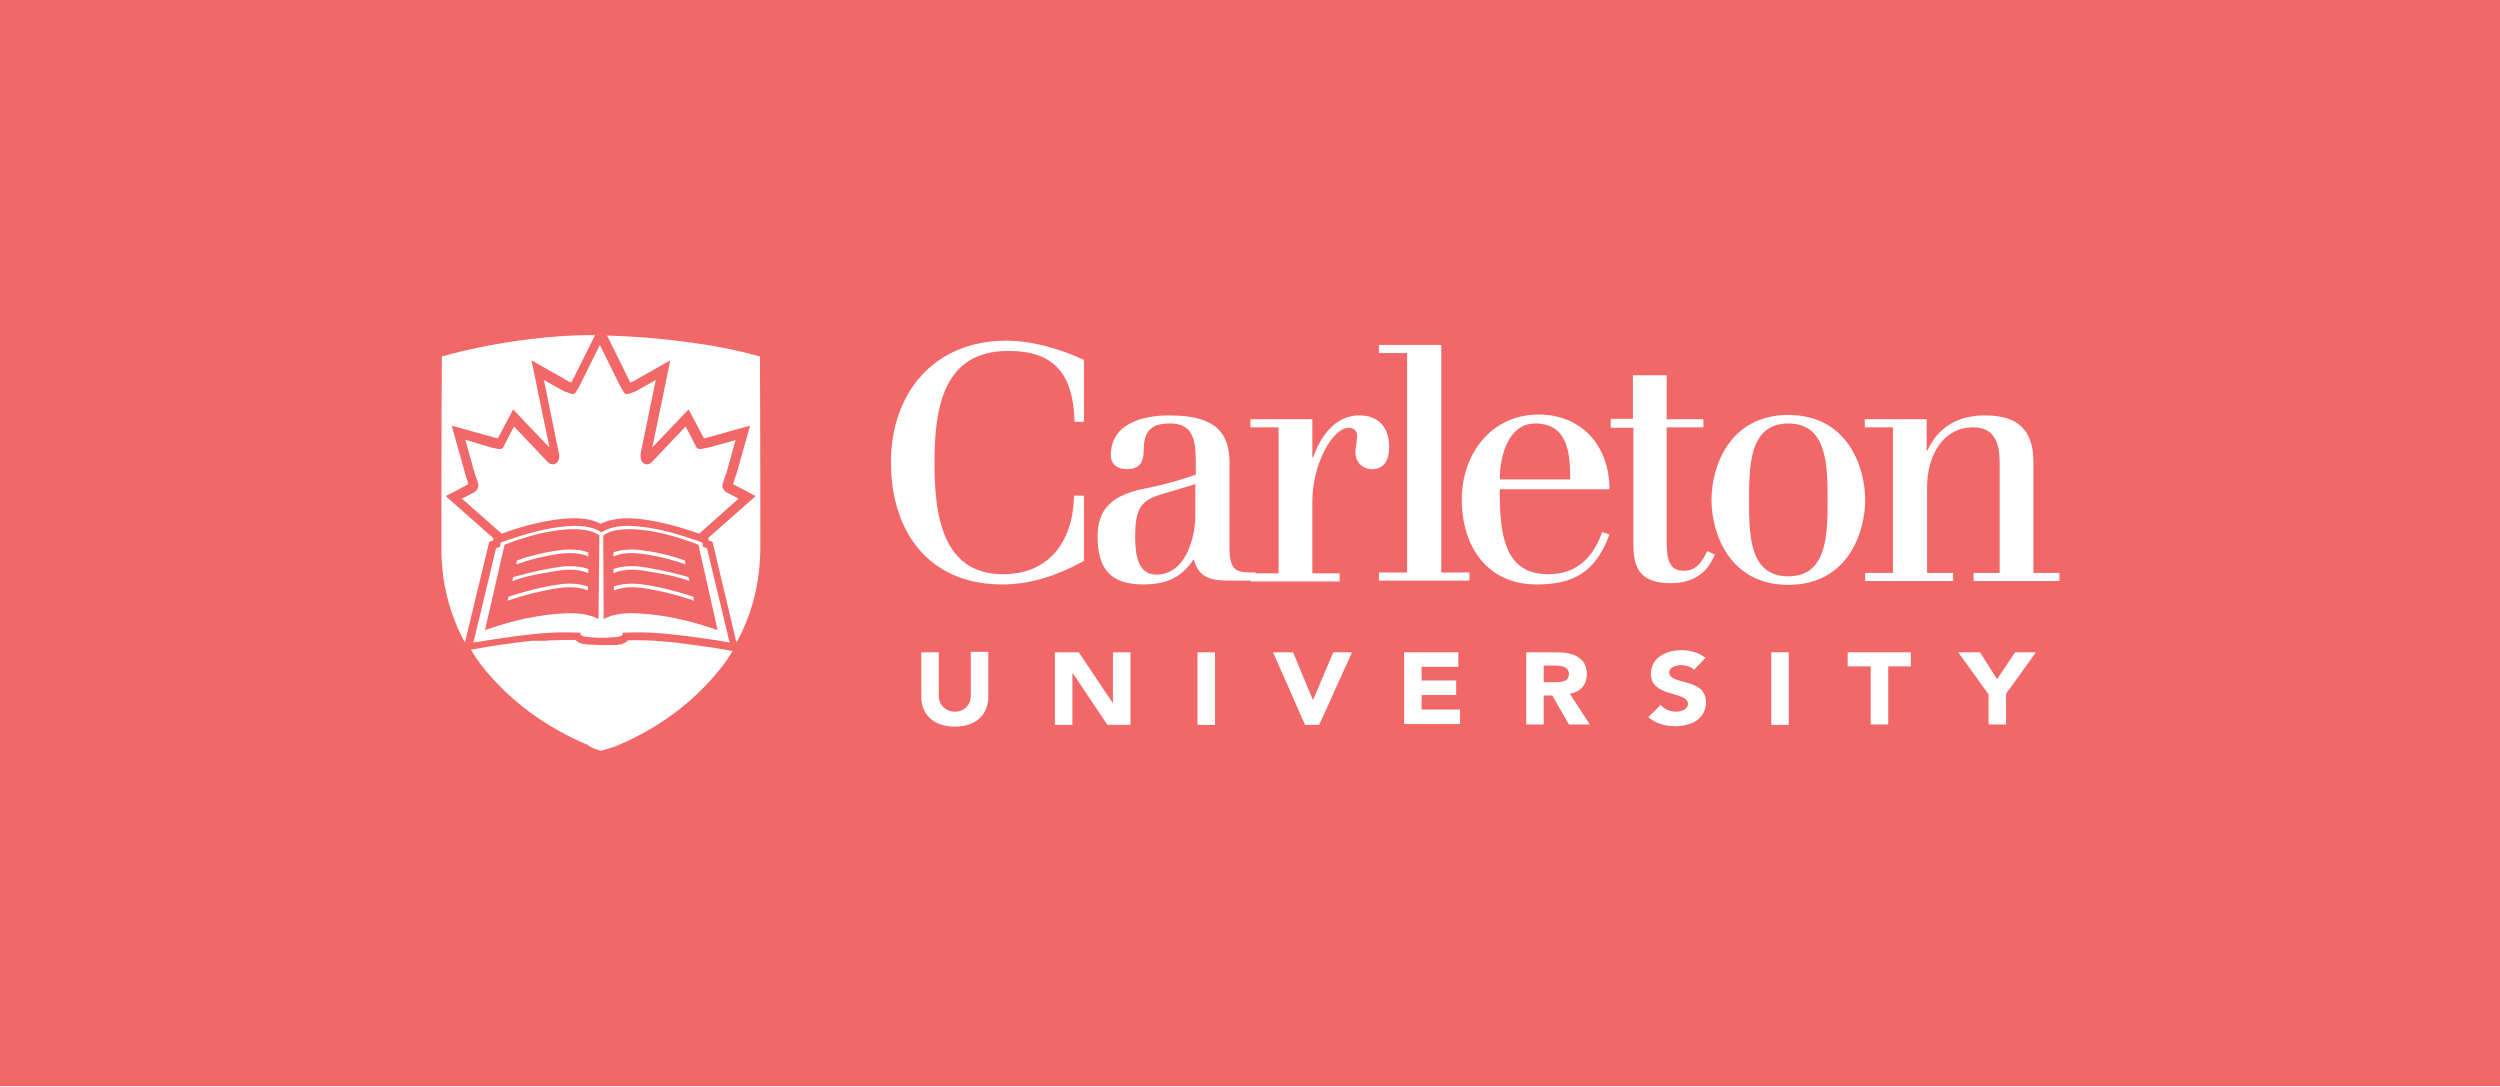
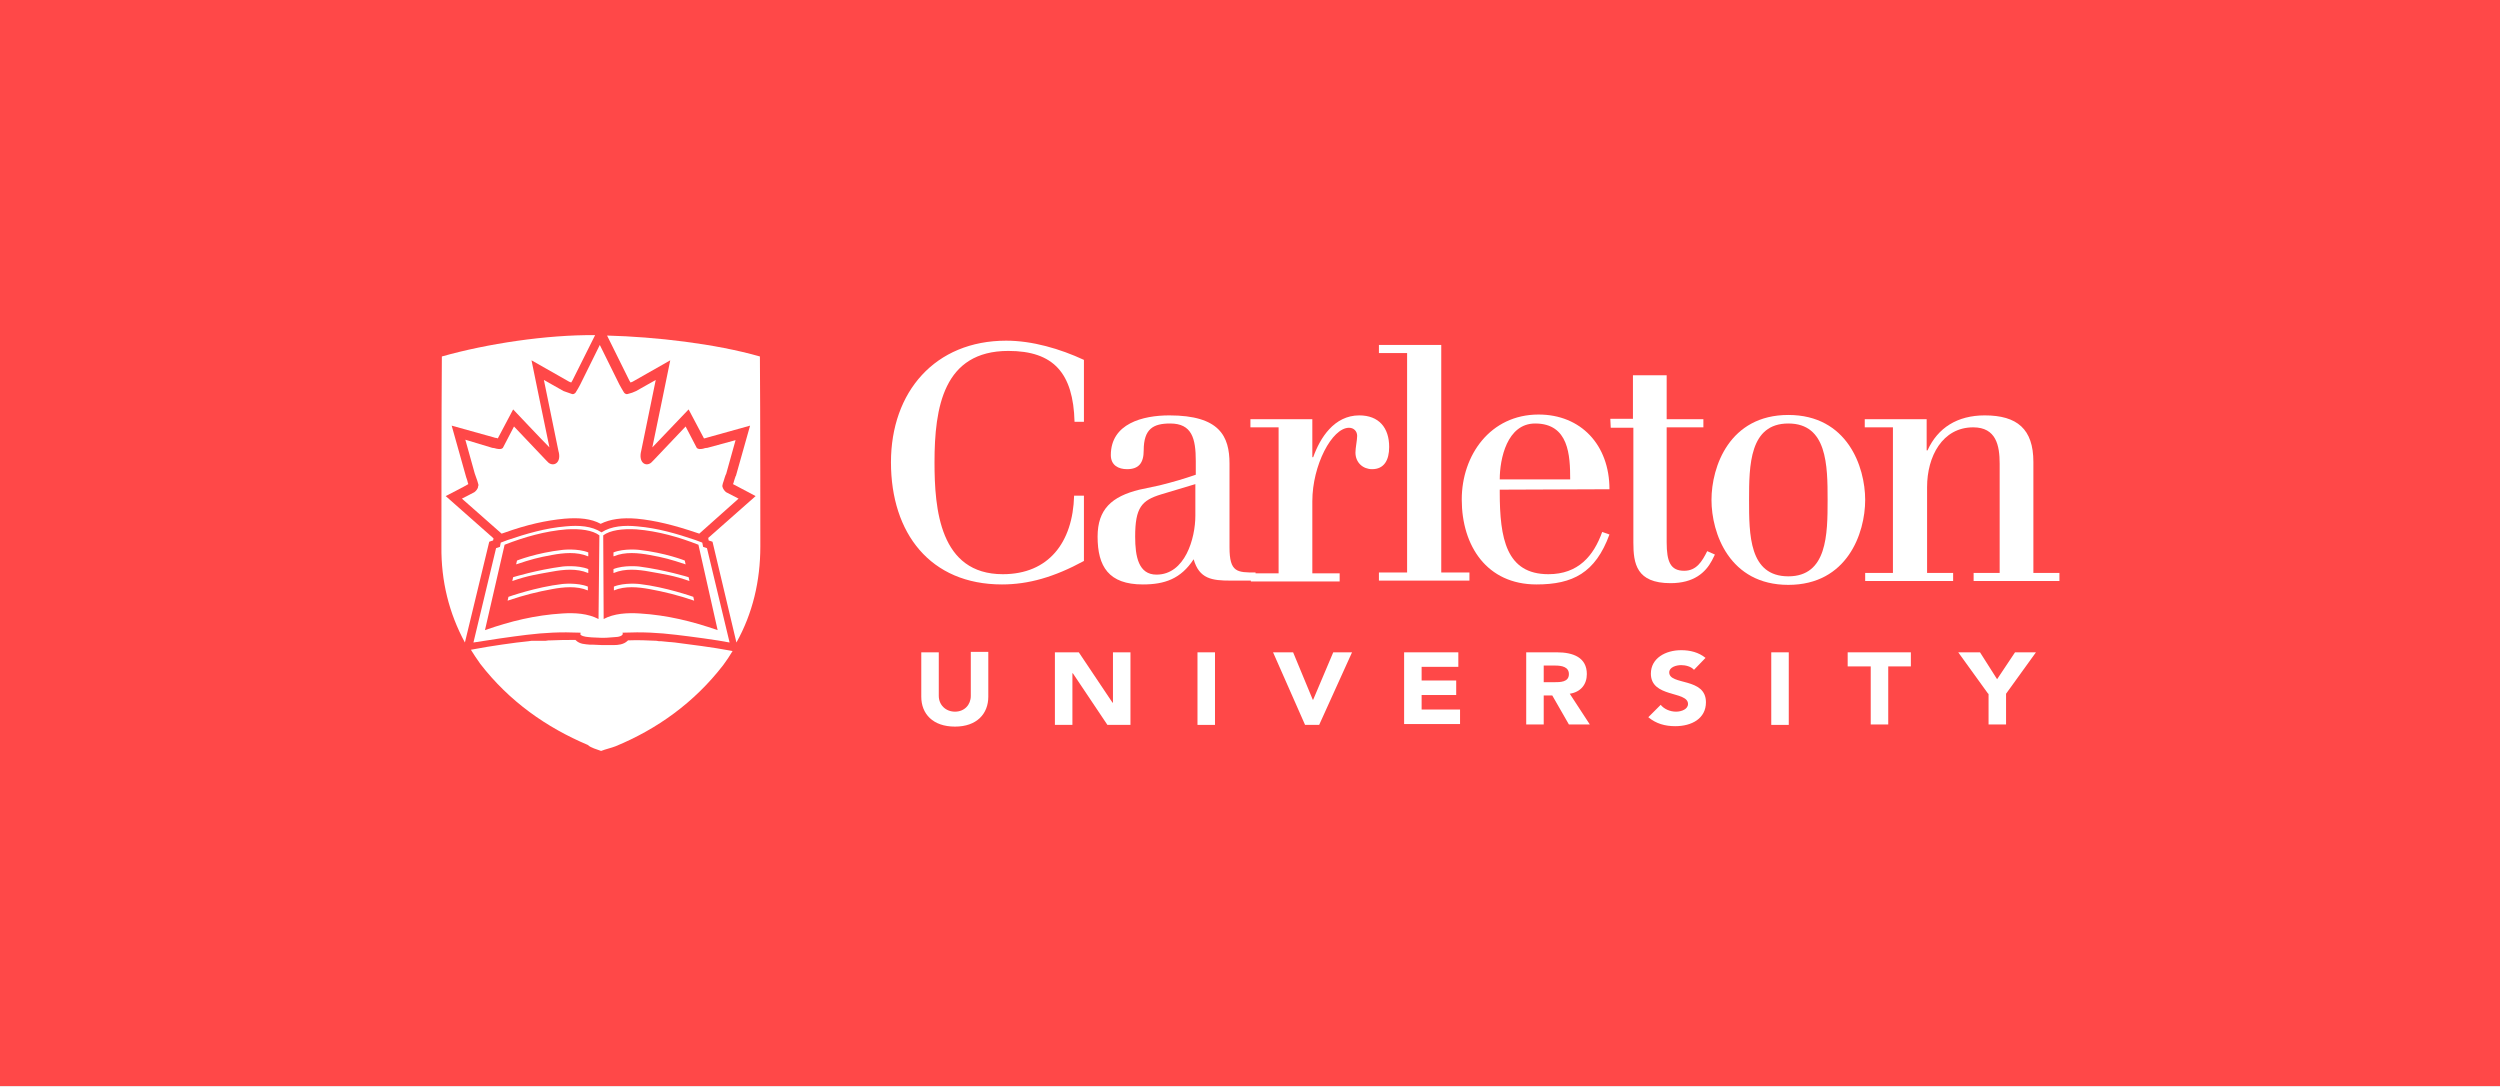
- <svg xmlns="http://www.w3.org/2000/svg" version="1.1" id="Layer_1" x="0px" y="0px" viewBox="0 0 585.6 254.4" style="enable-background:new 0 0 585.6 254.4;" xml:space="preserve">
+ <svg xmlns="http://www.w3.org/2000/svg" version="1.1" id="Layer_1" x="0px" y="0px" viewBox="-12 269.6 585.6 254.4" style="enable-background:new -12 269.6 585.6 254.4;" xml:space="preserve">
  <style type="text/css">
- 	.st0{fill:#F26869;}
+ 	.st0{fill:#FF4848;}
	.st1{fill:#FFFFFF;}
</style>
-   <rect x="0" y="0" class="st0" width="585.6" height="254.4" />
+   <rect x="-12" y="269.6" class="st0" width="585.6" height="254.4" />
  <g>
-     <path class="st1" d="M165.6,128.4l-0.9-0.3l-0.2-1l-1.6-0.6c-4.4-1.5-8.9-2.8-13.6-3.2c-3-0.3-6.1-0.1-8.4,1.4   c-2.3-1.5-5.3-1.7-8.4-1.4c-4.7,0.4-9.2,1.7-13.6,3.2l-1.6,0.6l-0.2,1l-0.9,0.3l-5.3,22.1c3-0.5,9.1-1.4,12.5-1.8   c4.2-0.5,7.8-0.7,12.6-0.5c0,0.2-0.1,0.4,0,0.5c0.6,0.5,1.7,0.5,2.6,0.6c0.9,0,1.3,0.1,2.3,0.1c0.9,0,1.3,0,2.3-0.1   c0.9-0.1,2,0,2.6-0.6c0.1-0.2,0.1-0.4,0-0.5c4.8-0.2,8.4,0,12.6,0.5c3.4,0.4,9.5,1.2,12.5,1.8L165.6,128.4z M140.2,145   c-2.5-1.3-5.5-1.5-8.5-1.3c-6.4,0.4-12.1,1.8-18.1,3.9l4.6-20c4.6-1.8,9.5-3.2,14.5-3.6c3.3-0.2,6.1,0.2,7.7,1.4L140.2,145z    M149.9,143.7c-3-0.2-6.1,0-8.5,1.3l-0.1-19.6c1.6-1.2,4.5-1.6,7.8-1.4c5,0.4,9.9,1.8,14.5,3.6l4.5,20   C162,145.5,156.3,144.1,149.9,143.7z" />
-     <path class="st1" d="M142.2,78.6l5.2,10.5l0,0c0,0,0.1,0.2,0.3,0.5c0.2-0.1,0.3-0.1,0.5-0.2c0.2-0.1,8.8-5,8.8-5   s-3.8,18.6-4.2,20.4c1.7-1.8,8.5-8.9,8.5-8.9s2.9,5.5,3.6,6.8c0.1,0,0.9-0.2,0.9-0.2l-0.5,0.1l10.4-2.9l-3.3,11.7   c0,0,0,0.1-0.1,0.1l0,0c0,0,0,0.1,0,0.1c0,0,0,0,0,0s-0.3,0.8-0.4,1.2c0,0.2-0.2,0.5-0.2,0.6c0.6,0.3,5.3,2.8,5.3,2.8   s-6.1,5.4-11.1,9.8c0,0.2,0.1,0.5,0.1,0.6c0.1,0,0.9,0.3,0.9,0.3l5.6,23.6c3.8-6.8,5.6-14.4,5.6-22.5c0,0,0-32.9-0.1-44.5   C167.5,80.5,153.6,78.9,142.2,78.6" />
-     <path class="st1" d="M140.8,175.9c1-0.4,2.4-0.7,3.4-1.1c9.7-4,18.4-10.2,25.2-19c0.8-1.1,1.5-2.1,2.2-3.3l-1.1-0.2   c-3.1-0.6-9.2-1.4-12.4-1.8c-0.3,0-0.7-0.1-1-0.1c-0.1,0-0.1,0-0.2,0c-0.3,0-0.7-0.1-1-0.1c0,0,0,0,0,0c-0.3,0-0.7-0.1-1-0.1   c0,0-0.1,0-0.1,0c-0.3,0-0.7,0-1-0.1l0,0c-2.2-0.1-4.3-0.2-6.7-0.1c0,0-0.1,0.1-0.1,0.1c-0.9,0.9-2.3,1-3.2,1l-0.5,0l-0.5,0l-1.8,0   l-2.3-0.1l-0.6,0c-1-0.1-2.3-0.1-3.2-1c0,0,0,0-0.1-0.1c-2,0-3.9,0-5.7,0.1c-0.4,0-0.9,0-1.3,0.1c0,0,0,0,0,0c-0.2,0-0.4,0-0.6,0   c0,0,0,0,0,0c-0.2,0-0.4,0-0.6,0c0,0-0.1,0-0.1,0c-0.2,0-0.4,0-0.6,0c-0.1,0-0.1,0-0.2,0c-0.2,0-0.3,0-0.5,0c-0.1,0-0.2,0-0.3,0   c-0.1,0-0.3,0-0.4,0c-0.2,0-0.5,0.1-0.7,0.1c-3.2,0.3-9.3,1.2-12.4,1.8l-1.1,0.2c0.7,1.1,1.4,2.2,2.2,3.3   c6.8,8.8,15.5,14.9,25.2,19C138.4,175.2,139.8,175.5,140.8,175.9" />
-     <path class="st1" d="M139.4,78.5c-11.4-0.1-25.3,2-35.9,5c-0.1,11.6-0.1,44.5-0.1,44.5c-0.1,8.1,1.8,15.7,5.5,22.5l5.7-23.6   c0,0,0.8-0.3,0.9-0.3c0-0.1,0.1-0.3,0.1-0.5c-5-4.4-11.2-9.9-11.2-9.9s4.7-2.4,5.3-2.8c0-0.1-0.2-0.5-0.2-0.7   c-0.1-0.3-0.2-0.7-0.3-0.9c0,0,0,0,0,0l-3.4-12.1l10.4,2.9l-0.5-0.1c0.1,0,0.8,0.1,0.9,0.2c0.7-1.3,3.6-6.8,3.6-6.8   s6.8,7.2,8.5,8.9c-0.4-1.8-4.2-20.4-4.2-20.4s8.6,4.9,8.8,5c0.2,0.1,0.3,0.1,0.5,0.2c0.2-0.3,0.3-0.5,0.3-0.5l0,0l4.7-9.4   L139.4,78.5" />
-     <path class="st1" d="M112,113.9c0,0.6-0.6,1.2-0.9,1.4l-2.9,1.5l9.3,8.2l0.6-0.2l0,0c5.3-1.9,9.8-2.9,14.1-3.3   c3.5-0.3,6.3,0,8.5,1.2c2.2-1.1,5-1.5,8.5-1.2c4.2,0.4,8.7,1.5,14,3.3l0,0l0.6,0.2l9.2-8.2l-2.9-1.5c-0.3-0.2-0.8-0.8-0.9-1.4   c0-0.2,0-0.1,0-0.1c0,0,0,0,0,0c0.1-0.3,0-0.3,0.3-1.1c0,0,0.5-1.7,0.6-1.7l2.2-7.9l-6.6,1.8c-0.4,0-0.7,0.1-1,0.2   c-0.6,0.1-1.1,0.2-1.5-0.2l-2.6-5l-7.5,7.9l-0.6,0.6c-1.3,1-3-0.1-2.3-2.8l3.4-16.6l-4.6,2.6c-0.6,0.3-1.2,0.5-2,0.7   c-0.3,0.1-0.6-0.1-0.8-0.3c-0.3-0.5-0.9-1.5-1.1-1.9l-4.6-9.3l-4.6,9.3c-0.2,0.4-0.7,1.3-1.1,1.9c-0.2,0.2-0.5,0.4-0.8,0.3   c-0.9-0.3-1.4-0.5-2-0.7l-4.6-2.6l3.4,16.6c0.8,2.7-1,3.8-2.3,2.8l-0.6-0.6l-7.5-7.9l-2.6,5c-0.4,0.4-0.9,0.3-1.5,0.2   c-0.4-0.1-0.7-0.2-1-0.2L109,103l2.2,7.9c0,0,0.6,1.7,0.6,1.7c0.3,0.9,0.2,0.8,0.3,1.1c0,0,0,0,0,0   C112.1,113.7,112,113.7,112,113.9z M146.4,91.9C146.2,91.7,146.2,91.5,146.4,91.9L146.4,91.9z M135.1,91.9   C135.4,91.6,135.3,91.7,135.1,91.9L135.1,91.9z" />
+     <path class="st1" d="M153.6,398l-0.9-0.3l-0.2-1l-1.6-0.6c-4.4-1.5-8.9-2.8-13.6-3.2c-3-0.3-6.1-0.1-8.4,1.4   c-2.3-1.5-5.3-1.7-8.4-1.4c-4.7,0.4-9.2,1.7-13.6,3.2l-1.6,0.6l-0.2,1l-0.9,0.3l-5.3,22.1c3-0.5,9.1-1.4,12.5-1.8   c4.2-0.5,7.8-0.7,12.6-0.5c0,0.2-0.1,0.4,0,0.5c0.6,0.5,1.7,0.5,2.6,0.6c0.9,0,1.3,0.1,2.3,0.1c0.9,0,1.3,0,2.3-0.1   c0.9-0.1,2,0,2.6-0.6c0.1-0.2,0.1-0.4,0-0.5c4.8-0.2,8.4,0,12.6,0.5c3.4,0.4,9.5,1.2,12.5,1.8L153.6,398z M128.2,414.6   c-2.5-1.3-5.5-1.5-8.5-1.3c-6.4,0.4-12.1,1.8-18.1,3.9l4.6-20c4.6-1.8,9.5-3.2,14.5-3.6c3.3-0.2,6.1,0.2,7.7,1.4L128.2,414.6z    M137.9,413.3c-3-0.2-6.1,0-8.5,1.3l-0.1-19.6c1.6-1.2,4.5-1.6,7.8-1.4c5,0.4,9.9,1.8,14.5,3.6l4.5,20   C150,415.1,144.3,413.7,137.9,413.3z" />
+     <path class="st1" d="M130.2,348.2l5.2,10.5l0,0c0,0,0.1,0.2,0.3,0.5c0.2-0.1,0.3-0.1,0.5-0.2c0.2-0.1,8.8-5,8.8-5   s-3.8,18.6-4.2,20.4c1.7-1.8,8.5-8.9,8.5-8.9s2.9,5.5,3.6,6.8c0.1,0,0.9-0.2,0.9-0.2l-0.5,0.1l10.4-2.9l-3.3,11.7   c0,0,0,0.1-0.1,0.1l0,0v0.1l0,0c0,0-0.3,0.8-0.4,1.2c0,0.2-0.2,0.5-0.2,0.6c0.6,0.3,5.3,2.8,5.3,2.8s-6.1,5.4-11.1,9.8   c0,0.2,0.1,0.5,0.1,0.6c0.1,0,0.9,0.3,0.9,0.3l5.6,23.6c3.8-6.8,5.6-14.4,5.6-22.5c0,0,0-32.9-0.1-44.5   C155.5,350.1,141.6,348.5,130.2,348.2" />
+     <path class="st1" d="M128.8,445.5c1-0.4,2.4-0.7,3.4-1.1c9.7-4,18.4-10.2,25.2-19c0.8-1.1,1.5-2.1,2.2-3.3l-1.1-0.2   c-3.1-0.6-9.2-1.4-12.4-1.8c-0.3,0-0.7-0.1-1-0.1c-0.1,0-0.1,0-0.2,0c-0.3,0-0.7-0.1-1-0.1l0,0c-0.3,0-0.7-0.1-1-0.1h-0.1   c-0.3,0-0.7,0-1-0.1l0,0c-2.2-0.1-4.3-0.2-6.7-0.1l-0.1,0.1c-0.9,0.9-2.3,1-3.2,1h-0.5h-0.5H129l-2.3-0.1h-0.6   c-1-0.1-2.3-0.1-3.2-1c0,0,0,0-0.1-0.1c-2,0-3.9,0-5.7,0.1c-0.4,0-0.9,0-1.3,0.1l0,0c-0.2,0-0.4,0-0.6,0l0,0c-0.2,0-0.4,0-0.6,0   h-0.1c-0.2,0-0.4,0-0.6,0c-0.1,0-0.1,0-0.2,0c-0.2,0-0.3,0-0.5,0c-0.1,0-0.2,0-0.3,0c-0.1,0-0.3,0-0.4,0c-0.2,0-0.5,0.1-0.7,0.1   c-3.2,0.3-9.3,1.2-12.4,1.8l-1.1,0.2c0.7,1.1,1.4,2.2,2.2,3.3c6.8,8.8,15.5,14.9,25.2,19C126.4,444.8,127.8,445.1,128.8,445.5" />
+     <path class="st1" d="M127.4,348.1c-11.4-0.1-25.3,2-35.9,5c-0.1,11.6-0.1,44.5-0.1,44.5c-0.1,8.1,1.8,15.7,5.5,22.5l5.7-23.6   c0,0,0.8-0.3,0.9-0.3c0-0.1,0.1-0.3,0.1-0.5c-5-4.4-11.2-9.9-11.2-9.9s4.7-2.4,5.3-2.8c0-0.1-0.2-0.5-0.2-0.7   c-0.1-0.3-0.2-0.7-0.3-0.9l0,0l-3.4-12.1l10.4,2.9l-0.5-0.1c0.1,0,0.8,0.1,0.9,0.2c0.7-1.3,3.6-6.8,3.6-6.8s6.8,7.2,8.5,8.9   c-0.4-1.8-4.2-20.4-4.2-20.4s8.6,4.9,8.8,5s0.3,0.1,0.5,0.2c0.2-0.3,0.3-0.5,0.3-0.5l0,0l4.7-9.4L127.4,348.1" />
+     <path class="st1" d="M100,383.5c0,0.6-0.6,1.2-0.9,1.4l-2.9,1.5l9.3,8.2l0.6-0.2l0,0c5.3-1.9,9.8-2.9,14.1-3.3   c3.5-0.3,6.3,0,8.5,1.2c2.2-1.1,5-1.5,8.5-1.2c4.2,0.4,8.7,1.5,14,3.3l0,0l0.6,0.2l9.2-8.2l-2.9-1.5c-0.3-0.2-0.8-0.8-0.9-1.4   c0-0.2,0-0.1,0-0.1l0,0c0.1-0.3,0-0.3,0.3-1.1c0,0,0.5-1.7,0.6-1.7l2.2-7.9l-6.6,1.8c-0.4,0-0.7,0.1-1,0.2   c-0.6,0.1-1.1,0.2-1.5-0.2l-2.6-5l-7.5,7.9l-0.6,0.6c-1.3,1-3-0.1-2.3-2.8l3.4-16.6l-4.6,2.6c-0.6,0.3-1.2,0.5-2,0.7   c-0.3,0.1-0.6-0.1-0.8-0.3c-0.3-0.5-0.9-1.5-1.1-1.9l-4.6-9.3l-4.6,9.3c-0.2,0.4-0.7,1.3-1.1,1.9c-0.2,0.2-0.5,0.4-0.8,0.3   c-0.9-0.3-1.4-0.5-2-0.7l-4.6-2.6l3.4,16.6c0.8,2.7-1,3.8-2.3,2.8l-0.6-0.6l-7.5-7.9l-2.6,5c-0.4,0.4-0.9,0.3-1.5,0.2   c-0.4-0.1-0.7-0.2-1-0.2l-6.3-1.9l2.2,7.9l0.6,1.7c0.3,0.9,0.2,0.8,0.3,1.1l0,0C100.1,383.3,100,383.3,100,383.5z M134.4,361.5   C134.2,361.3,134.2,361.1,134.4,361.5L134.4,361.5z M123.1,361.5C123.4,361.2,123.3,361.3,123.1,361.5L123.1,361.5z" />
    <g>
-       <path class="st1" d="M137.7,130.3c-2.6-1.1-5.7-0.8-8.4-0.3c-3.3,0.6-4.8,1-8.4,2.2l0.2-0.9c0,0,4.5-1.8,10.7-2.5    c0,0,3.5-0.4,6,0.6V130.3L137.7,130.3z" />
-       <path class="st1" d="M137.7,134.2c-2.6-1.1-5.7-0.8-8.4-0.3c-3.3,0.6-5.6,0.9-9.3,2.2l0.2-0.9c0,0,5.5-1.7,11.6-2.5    c0,0,3.5-0.4,6,0.6V134.2L137.7,134.2z" />
-       <path class="st1" d="M137.7,138.3c-2.6-1.1-5.7-0.8-8.4-0.3c-3.3,0.6-6.6,1.4-10.4,2.7l0.2-0.9c0,0,6.5-2.3,12.6-3    c0,0,3.5-0.4,6,0.6V138.3L137.7,138.3z" />
-       <path class="st1" d="M143.8,130.3c2.6-1.1,5.7-0.8,8.4-0.3c3.3,0.6,4.8,1,8.4,2.2l-0.2-0.9c0,0-4.5-1.8-10.7-2.5    c0,0-3.5-0.4-6,0.6V130.3L143.8,130.3z" />
-       <path class="st1" d="M143.8,134.2c2.6-1.1,5.7-0.8,8.4-0.3c3.3,0.6,5.6,0.9,9.3,2.2l-0.2-0.9c0,0-5.5-1.7-11.6-2.5    c0,0-3.5-0.4-6,0.6V134.2L143.8,134.2z" />
-       <path class="st1" d="M143.8,138.3c2.6-1.1,5.7-0.8,8.4-0.3c3.3,0.6,6.6,1.4,10.4,2.7l-0.2-0.9c0,0-6.5-2.3-12.6-3    c0,0-3.5-0.4-6,0.6V138.3L143.8,138.3z" />
+       <path class="st1" d="M125.7,399.9c-2.6-1.1-5.7-0.8-8.4-0.3c-3.3,0.6-4.8,1-8.4,2.2l0.2-0.9c0,0,4.5-1.8,10.7-2.5    c0,0,3.5-0.4,6,0.6v0.9H125.7z" />
+       <path class="st1" d="M125.7,403.8c-2.6-1.1-5.7-0.8-8.4-0.3c-3.3,0.6-5.6,0.9-9.3,2.2l0.2-0.9c0,0,5.5-1.7,11.6-2.5    c0,0,3.5-0.4,6,0.6v0.9H125.7z" />
+       <path class="st1" d="M125.7,407.9c-2.6-1.1-5.7-0.8-8.4-0.3c-3.3,0.6-6.6,1.4-10.4,2.7l0.2-0.9c0,0,6.5-2.3,12.6-3    c0,0,3.5-0.4,6,0.6V407.9L125.7,407.9z" />
+       <path class="st1" d="M131.8,399.9c2.6-1.1,5.7-0.8,8.4-0.3c3.3,0.6,4.8,1,8.4,2.2l-0.2-0.9c0,0-4.5-1.8-10.7-2.5    c0,0-3.5-0.4-6,0.6v0.9H131.8z" />
+       <path class="st1" d="M131.8,403.8c2.6-1.1,5.7-0.8,8.4-0.3c3.3,0.6,5.6,0.9,9.3,2.2l-0.2-0.9c0,0-5.5-1.7-11.6-2.5    c0,0-3.5-0.4-6,0.6v0.9H131.8z" />
+       <path class="st1" d="M131.8,407.9c2.6-1.1,5.7-0.8,8.4-0.3c3.3,0.6,6.6,1.4,10.4,2.7l-0.2-0.9c0,0-6.5-2.3-12.6-3    c0,0-3.5-0.4-6,0.6L131.8,407.9L131.8,407.9z" />
    </g>
  </g>
  <g>
-     <path class="st1" d="M254,98.8h-2.3c-0.3-11.4-4.9-16.6-15.5-16.6c-15.2,0-17.3,13.2-17.3,26.1c0,10.9,1.2,26.2,16,26.2   c10.7,0,16.4-7.4,16.7-18.4h2.3v15.3c-7,3.8-13,5.5-19.2,5.5c-16.8,0-26-12-26-28.6c0-16.5,10.3-28.5,27-28.5   c6.1,0,12.6,1.9,18.2,4.5V98.8z" />
-     <path class="st1" d="M271.6,113.7c3.2-0.8,5.6-1.5,8.5-2.5V108c0-5.3-0.9-8.8-6-8.8c-3.9,0-6.2,1.2-6.2,6.3c0,3-1.2,4.4-3.9,4.4   c-2,0-3.8-0.9-3.8-3.3c0-7.4,7.5-9.3,13.7-9.3c11.8,0,14.1,4.9,14.1,11.3v19.6c0,5.9,1.8,5.9,6.1,5.9v1.9h-5.9   c-4.3,0-7.3-0.4-8.6-5c-3,4.6-6.8,5.9-11.9,5.9c-8,0-10.6-4.2-10.6-11.2c0-6.4,3.3-9.4,9.8-11L271.6,113.7z M272,115.8   c-4.6,1.4-6.1,3.1-6.1,9.9c0,4.7,0.8,8.9,5,8.9c6.7,0,9.1-8.5,9.1-13.8v-7.4L272,115.8z" />
-     <path class="st1" d="M299.5,100.1h-6.6v-1.9h14.5v8.9h0.2c1.6-4.5,4.9-9.8,10.8-9.8c4.6,0,7,2.9,7,7.4c0,3.1-1.2,5.2-4,5.2   c-2.1,0-3.9-1.5-3.9-3.9c0-1.1,0.4-2.9,0.4-3.9c0-1.1-0.8-1.9-1.9-1.9c-4,0-8.6,8.8-8.6,17.2v16.9h6.4v1.9H293v-1.9h6.5V100.1z" />
-     <path class="st1" d="M323.1,80.8h14.5v53.3h6.6v1.9h-21.2v-1.9h6.6V82.7h-6.6V80.8z" />
-     <path class="st1" d="M351.3,114.7v0.6c0,10.8,1.5,19.2,11.4,19.2c7,0,10.6-4.3,12.6-9.9l1.7,0.6c-3.3,9-8.6,11.7-17.1,11.7   c-11.6,0-17.5-9-17.5-19.9c0-10.4,6.7-19.9,18-19.9c9.9,0,16.6,7.1,16.6,17.5H351.3z M367.8,112.3c0-5.6-0.3-13.1-8.2-13.1   c-6.6,0-8.3,8.3-8.3,13.1H367.8z" />
-     <path class="st1" d="M377.2,98.1h5.3V87.9h7.9v10.3h8.6v1.9h-8.6V127c0,4.6,0.9,6.7,4.1,6.7c2.9,0,4.2-2.2,5.4-4.6l1.8,0.8   l-0.7,1.4c-1.5,2.8-4.2,5.3-9.7,5.3c-8,0-8.7-4.6-8.7-9.5v-26.9h-5.3V98.1z" />
-     <path class="st1" d="M418.9,97.2c13.8,0,18,12.1,18,19.9c0,7.8-4.2,19.9-18,19.9c-13.8,0-18-12.1-18-19.9   C400.9,109.3,405.1,97.2,418.9,97.2z M418.9,135c9.1,0,9.2-9.8,9.2-17.9c0-8.1-0.1-17.9-9.2-17.9c-9.1,0-9.2,9.8-9.2,17.9   C409.7,125.2,409.7,135,418.9,135z" />
-     <path class="st1" d="M443.4,134.1v-34h-6.6v-1.9h14.5v7.3h0.2c2.4-5.3,7-8.2,13.4-8.2c7.6,0,11.4,3.2,11.4,10.9v26h6.1v1.9h-20.1   v-1.9h6.1v-25.6c0-4.2-0.8-8.5-6.2-8.5c-7.2,0-10.8,6.8-10.8,14v20.1h6.1v1.9h-20.6v-1.9H443.4z" />
-     <path class="st1" d="M231.5,163.2c0,4-2.7,7-7.8,7c-5.2,0-7.9-3-7.9-7v-10.4h4.1V163c0,2.1,1.6,3.7,3.8,3.7c2.2,0,3.7-1.6,3.7-3.7   v-10.3h4.1V163.2z" />
-     <path class="st1" d="M247.1,152.8h5.6l7.9,11.8h0.1v-11.8h4.1v17h-5.4l-8.1-12.1h-0.1v12.1h-4.1V152.8z" />
-     <path class="st1" d="M280.5,152.8h4.1v17h-4.1V152.8z" />
-     <path class="st1" d="M298.2,152.8h4.7l4.6,11.1h0.1l4.7-11.1h4.4l-7.7,17h-3.3L298.2,152.8z" />
-     <path class="st1" d="M328.9,152.8h12.7v3.4H333v3.2h8.1v3.4H333v3.4h9v3.4h-13.1V152.8z" />
-     <path class="st1" d="M357.5,152.8h7.2c3.8,0,7,1.2,7,5.1c0,2.4-1.4,4.2-4,4.6l4.7,7.2h-4.9l-3.9-6.8h-2v6.8h-4.1V152.8z    M361.6,159.8h2.4c1.5,0,3.5,0,3.5-1.9c0-1.7-1.7-2-3.2-2h-2.7V159.8z" />
-     <path class="st1" d="M396.8,156.9c-0.7-0.8-2-1.1-3-1.1c-1.2,0-2.8,0.5-2.8,1.7c0,3.1,8.6,1.1,8.6,7c0,3.8-3.3,5.6-7.2,5.6   c-2.4,0-4.5-0.6-6.3-2.1l2.9-2.9c0.8,1,2.2,1.6,3.6,1.6c1.3,0,2.8-0.6,2.8-1.8c0-3.1-8.7-1.4-8.7-7.1c0-3.6,3.4-5.5,7.1-5.5   c2.1,0,4.1,0.5,5.7,1.8L396.8,156.9z" />
-     <path class="st1" d="M414.9,152.8h4.1v17h-4.1V152.8z" />
-     <path class="st1" d="M438.1,156.1h-5.3v-3.3h14.8v3.3h-5.3v13.6h-4.1V156.1z" />
-     <path class="st1" d="M465.7,162.5l-7-9.7h5.1l4,6.3l4.2-6.3h4.9l-7,9.7v7.2h-4.1V162.5z" />
+     <path class="st1" d="M242,368.4h-2.3c-0.3-11.4-4.9-16.6-15.5-16.6c-15.2,0-17.3,13.2-17.3,26.1c0,10.9,1.2,26.2,16,26.2   c10.7,0,16.4-7.4,16.7-18.4h2.3V401c-7,3.8-13,5.5-19.2,5.5c-16.8,0-26-12-26-28.6c0-16.5,10.3-28.5,27-28.5   c6.1,0,12.6,1.9,18.2,4.5v14.5H242z" />
+     <path class="st1" d="M259.6,383.3c3.2-0.8,5.6-1.5,8.5-2.5v-3.2c0-5.3-0.9-8.8-6-8.8c-3.9,0-6.2,1.2-6.2,6.3c0,3-1.2,4.4-3.9,4.4   c-2,0-3.8-0.9-3.8-3.3c0-7.4,7.5-9.3,13.7-9.3c11.8,0,14.1,4.9,14.1,11.3v19.6c0,5.9,1.8,5.9,6.1,5.9v1.9h-5.9   c-4.3,0-7.3-0.4-8.6-5c-3,4.6-6.8,5.9-11.9,5.9c-8,0-10.6-4.2-10.6-11.2c0-6.4,3.3-9.4,9.8-11L259.6,383.3z M260,385.4   c-4.6,1.4-6.1,3.1-6.1,9.9c0,4.7,0.8,8.9,5,8.9c6.7,0,9.1-8.5,9.1-13.8V383L260,385.4z" />
+     <path class="st1" d="M287.5,369.7h-6.6v-1.9h14.5v8.9h0.2c1.6-4.5,4.9-9.8,10.8-9.8c4.6,0,7,2.9,7,7.4c0,3.1-1.2,5.2-4,5.2   c-2.1,0-3.9-1.5-3.9-3.9c0-1.1,0.4-2.9,0.4-3.9c0-1.1-0.8-1.9-1.9-1.9c-4,0-8.6,8.8-8.6,17.2v16.9h6.4v1.9H281v-1.9h6.5V369.7z" />
+     <path class="st1" d="M311.1,350.4h14.5v53.3h6.6v1.9H311v-1.9h6.6v-51.4H311v-1.9H311.1z" />
+     <path class="st1" d="M339.3,384.3v0.6c0,10.8,1.5,19.2,11.4,19.2c7,0,10.6-4.3,12.6-9.9l1.7,0.6c-3.3,9-8.6,11.7-17.1,11.7   c-11.6,0-17.5-9-17.5-19.9c0-10.4,6.7-19.9,18-19.9c9.9,0,16.6,7.1,16.6,17.5L339.3,384.3L339.3,384.3z M355.8,381.9   c0-5.6-0.3-13.1-8.2-13.1c-6.6,0-8.3,8.3-8.3,13.1H355.8z" />
+     <path class="st1" d="M365.2,367.7h5.3v-10.2h7.9v10.3h8.6v1.9h-8.6v26.9c0,4.6,0.9,6.7,4.1,6.7c2.9,0,4.2-2.2,5.4-4.6l1.8,0.8   l-0.7,1.4c-1.5,2.8-4.2,5.3-9.7,5.3c-8,0-8.7-4.6-8.7-9.5v-26.9h-5.3L365.2,367.7L365.2,367.7z" />
+     <path class="st1" d="M406.9,366.8c13.8,0,18,12.1,18,19.9c0,7.8-4.2,19.9-18,19.9s-18-12.1-18-19.9S393.1,366.8,406.9,366.8z    M406.9,404.6c9.1,0,9.2-9.8,9.2-17.9c0-8.1-0.1-17.9-9.2-17.9s-9.2,9.8-9.2,17.9C397.7,394.8,397.7,404.6,406.9,404.6z" />
+     <path class="st1" d="M431.4,403.7v-34h-6.6v-1.9h14.5v7.3h0.2c2.4-5.3,7-8.2,13.4-8.2c7.6,0,11.4,3.2,11.4,10.9v26h6.1v1.9h-20.1   v-1.9h6.1v-25.6c0-4.2-0.8-8.5-6.2-8.5c-7.2,0-10.8,6.8-10.8,14v20.1h6.1v1.9h-20.6v-1.9h6.5V403.7z" />
+     <path class="st1" d="M219.5,432.8c0,4-2.7,7-7.8,7c-5.2,0-7.9-3-7.9-7v-10.4h4.1v10.2c0,2.1,1.6,3.7,3.8,3.7s3.7-1.6,3.7-3.7v-10.3   h4.1L219.5,432.8L219.5,432.8z" />
+     <path class="st1" d="M235.1,422.4h5.6l7.9,11.8h0.1v-11.8h4.1v17h-5.4l-8.1-12.1h-0.1v12.1h-4.1V422.4z" />
+     <path class="st1" d="M268.5,422.4h4.1v17h-4.1V422.4z" />
+     <path class="st1" d="M286.2,422.4h4.7l4.6,11.1h0.1l4.7-11.1h4.4l-7.7,17h-3.3L286.2,422.4z" />
+     <path class="st1" d="M316.9,422.4h12.7v3.4H321v3.2h8.1v3.4H321v3.4h9v3.4h-13.1V422.4z" />
+     <path class="st1" d="M345.5,422.4h7.2c3.8,0,7,1.2,7,5.1c0,2.4-1.4,4.2-4,4.6l4.7,7.2h-4.9l-3.9-6.8h-2v6.8h-4.1L345.5,422.4   L345.5,422.4z M349.6,429.4h2.4c1.5,0,3.5,0,3.5-1.9c0-1.7-1.7-2-3.2-2h-2.7L349.6,429.4L349.6,429.4z" />
+     <path class="st1" d="M384.8,426.5c-0.7-0.8-2-1.1-3-1.1c-1.2,0-2.8,0.5-2.8,1.7c0,3.1,8.6,1.1,8.6,7c0,3.8-3.3,5.6-7.2,5.6   c-2.4,0-4.5-0.6-6.3-2.1l2.9-2.9c0.8,1,2.2,1.6,3.6,1.6c1.3,0,2.8-0.6,2.8-1.8c0-3.1-8.7-1.4-8.7-7.1c0-3.6,3.4-5.5,7.1-5.5   c2.1,0,4.1,0.5,5.7,1.8L384.8,426.5z" />
+     <path class="st1" d="M402.9,422.4h4.1v17h-4.1V422.4z" />
+     <path class="st1" d="M426.1,425.7h-5.3v-3.3h14.8v3.3h-5.3v13.6h-4.1v-13.6H426.1z" />
+     <path class="st1" d="M453.7,432.1l-7-9.7h5.1l4,6.3l4.2-6.3h4.9l-7,9.7v7.2h-4.1v-7.2H453.7z" />
  </g>
</svg>
